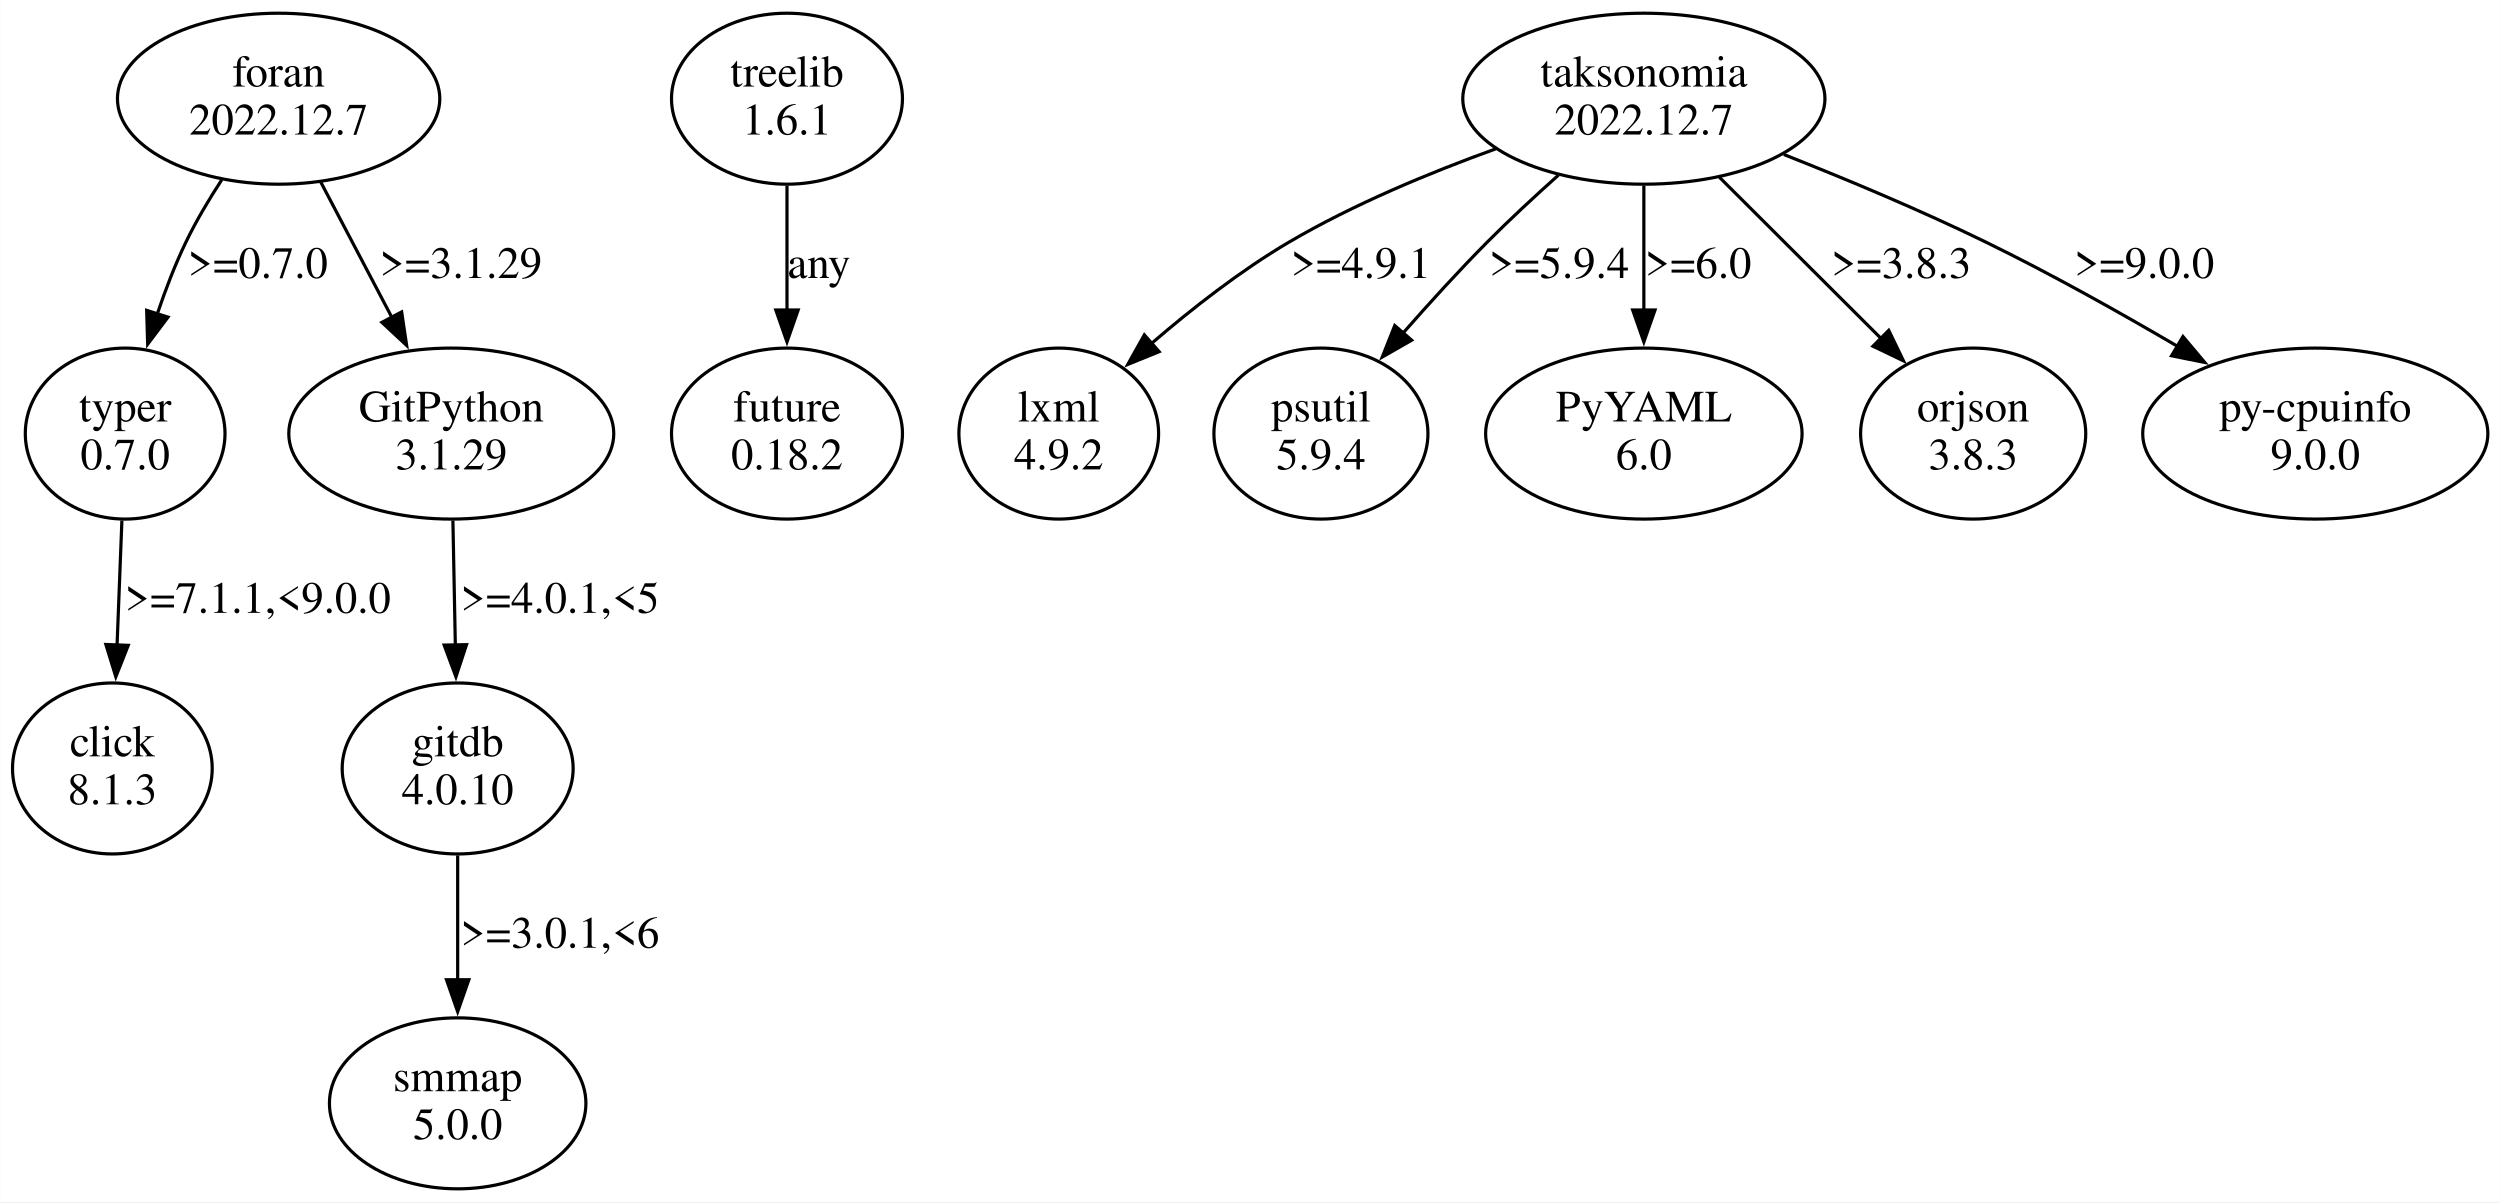
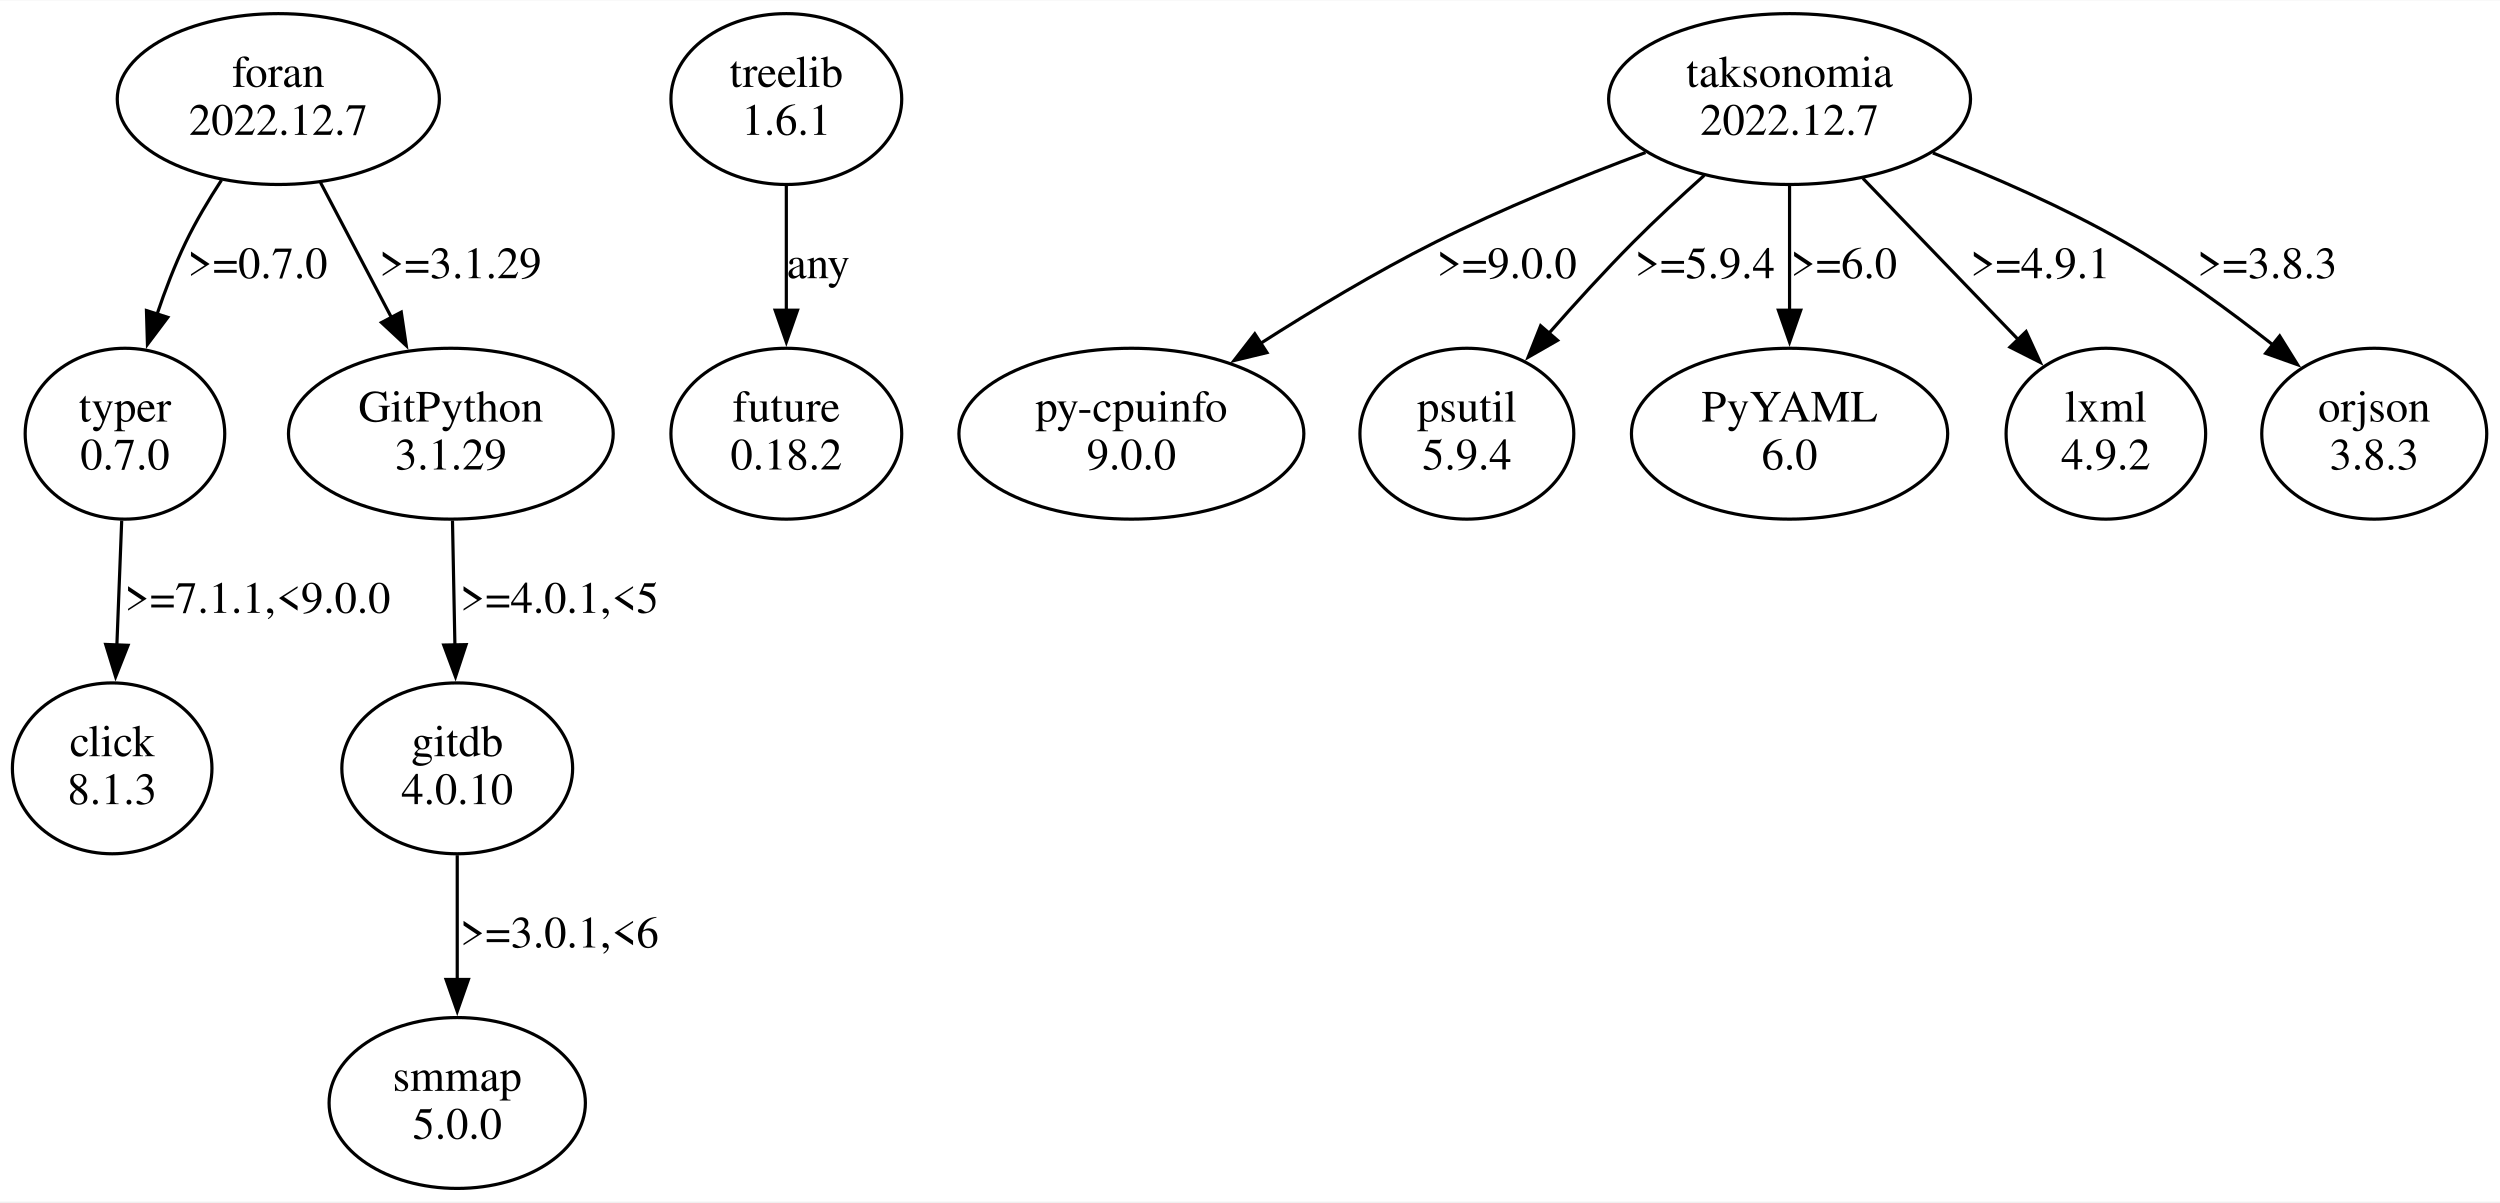
- <svg xmlns="http://www.w3.org/2000/svg" width="782pt" height="376pt" viewBox="0.00 0.00 781.85 375.96">
+ <svg xmlns="http://www.w3.org/2000/svg" width="782pt" height="376pt" viewBox="0.00 0.00 782.47 375.96">
  <g id="graph0" class="graph" transform="scale(1 1) rotate(0) translate(4 371.96)">
-     <polygon fill="white" stroke="none" points="-4,4 -4,-371.96 777.85,-371.96 777.85,4 -4,4" />
+     <polygon fill="white" stroke="none" points="-4,4 -4,-371.96 778.47,-371.96 778.47,4 -4,4" />
    <g id="node1" class="node">
      <ellipse fill="none" stroke="black" cx="35.11" cy="-236.35" rx="31.23" ry="26.74" />
      <text text-anchor="middle" x="35.11" y="-240.15" font-family="Times,serif" font-size="14.00">typer</text>
      <text text-anchor="middle" x="35.11" y="-225.15" font-family="Times,serif" font-size="14.00">0.7.0</text>
    </g>
    <g id="node2" class="node">
      <ellipse fill="none" stroke="black" cx="31.11" cy="-131.61" rx="31.23" ry="26.74" />
      <text text-anchor="middle" x="31.11" y="-135.41" font-family="Times,serif" font-size="14.00">click</text>
      <text text-anchor="middle" x="31.11" y="-120.41" font-family="Times,serif" font-size="14.00">8.1.3</text>
    </g>
    <g id="edge1" class="edge">
      <path fill="none" stroke="black" d="M34.09,-209.16C33.63,-197.32 33.08,-183.12 32.58,-170.18" />
      <polygon fill="black" stroke="black" points="36.08,-170.12 32.19,-160.27 29.08,-170.39 36.08,-170.12" />
      <text text-anchor="middle" x="76.61" y="-180.28" font-family="Times,serif" font-size="14.00">&gt;=7.1.1,&lt;9.0.0</text>
    </g>
    <g id="node3" class="node">
      <ellipse fill="none" stroke="black" cx="242.11" cy="-341.09" rx="36.12" ry="26.74" />
      <text text-anchor="middle" x="242.11" y="-344.89" font-family="Times,serif" font-size="14.00">treelib</text>
      <text text-anchor="middle" x="242.11" y="-329.89" font-family="Times,serif" font-size="14.00">1.6.1</text>
    </g>
    <g id="node4" class="node">
      <ellipse fill="none" stroke="black" cx="242.11" cy="-236.35" rx="36.12" ry="26.74" />
      <text text-anchor="middle" x="242.11" y="-240.15" font-family="Times,serif" font-size="14.00">future</text>
      <text text-anchor="middle" x="242.11" y="-225.15" font-family="Times,serif" font-size="14.00">0.18.2</text>
    </g>
    <g id="edge2" class="edge">
      <path fill="none" stroke="black" d="M242.11,-313.9C242.11,-302.06 242.11,-287.86 242.11,-274.92" />
      <polygon fill="black" stroke="black" points="245.61,-275.01 242.11,-265.01 238.61,-275.01 245.61,-275.01" />
      <text text-anchor="middle" x="252.11" y="-285.02" font-family="Times,serif" font-size="14.00">any</text>
    </g>
    <g id="node5" class="node">
-       <ellipse fill="none" stroke="black" cx="510.11" cy="-341.09" rx="56.64" ry="26.74" />
-       <text text-anchor="middle" x="510.11" y="-344.89" font-family="Times,serif" font-size="14.00">taksonomia</text>
-       <text text-anchor="middle" x="510.11" y="-329.89" font-family="Times,serif" font-size="14.00">2022.12.7</text>
+       <ellipse fill="none" stroke="black" cx="556.11" cy="-341.09" rx="56.64" ry="26.74" />
+       <text text-anchor="middle" x="556.11" y="-344.89" font-family="Times,serif" font-size="14.00">taksonomia</text>
+       <text text-anchor="middle" x="556.11" y="-329.89" font-family="Times,serif" font-size="14.00">2022.12.7</text>
    </g>
    <g id="node6" class="node">
-       <ellipse fill="none" stroke="black" cx="327.11" cy="-236.35" rx="31.23" ry="26.74" />
-       <text text-anchor="middle" x="327.11" y="-240.15" font-family="Times,serif" font-size="14.00">lxml</text>
-       <text text-anchor="middle" x="327.11" y="-225.15" font-family="Times,serif" font-size="14.00">4.9.2</text>
+       <ellipse fill="none" stroke="black" cx="350.11" cy="-236.35" rx="53.98" ry="26.74" />
+       <text text-anchor="middle" x="350.11" y="-240.15" font-family="Times,serif" font-size="14.00">py-cpuinfo</text>
+       <text text-anchor="middle" x="350.11" y="-225.15" font-family="Times,serif" font-size="14.00">9.0.0</text>
    </g>
    <g id="edge3" class="edge">
-       <path fill="none" stroke="black" d="M463.8,-325.41C443.3,-318.01 419.3,-308.08 399.11,-296.22 383.99,-287.34 368.73,-275.4 356.18,-264.59" />
-       <polygon fill="black" stroke="black" points="358.51,-261.97 348.7,-257.98 353.88,-267.22 358.51,-261.97" />
-       <text text-anchor="middle" x="421.61" y="-285.02" font-family="Times,serif" font-size="14.00">&gt;=4.9.1</text>
+       <path fill="none" stroke="black" d="M511.03,-324.36C490.54,-316.68 466.22,-306.83 445.11,-296.22 426.56,-286.9 406.92,-275.09 390.34,-264.49" />
+       <polygon fill="black" stroke="black" points="392.54,-261.74 382.24,-259.25 388.73,-267.62 392.54,-261.74" />
+       <text text-anchor="middle" x="467.61" y="-285.02" font-family="Times,serif" font-size="14.00">&gt;=9.0.0</text>
    </g>
    <g id="node7" class="node">
-       <ellipse fill="none" stroke="black" cx="409.11" cy="-236.35" rx="33.47" ry="26.74" />
-       <text text-anchor="middle" x="409.11" y="-240.15" font-family="Times,serif" font-size="14.00">psutil</text>
-       <text text-anchor="middle" x="409.11" y="-225.15" font-family="Times,serif" font-size="14.00">5.9.4</text>
+       <ellipse fill="none" stroke="black" cx="455.11" cy="-236.35" rx="33.47" ry="26.74" />
+       <text text-anchor="middle" x="455.11" y="-240.15" font-family="Times,serif" font-size="14.00">psutil</text>
+       <text text-anchor="middle" x="455.11" y="-225.15" font-family="Times,serif" font-size="14.00">5.9.4</text>
    </g>
    <g id="edge4" class="edge">
-       <path fill="none" stroke="black" d="M483.4,-317.19C476.02,-310.59 468.11,-303.27 461.11,-296.22 452.23,-287.28 442.98,-277.11 434.79,-267.78" />
-       <polygon fill="black" stroke="black" points="437.49,-265.56 428.29,-260.29 432.2,-270.14 437.49,-265.56" />
-       <text text-anchor="middle" x="483.61" y="-285.02" font-family="Times,serif" font-size="14.00">&gt;=5.9.4</text>
+       <path fill="none" stroke="black" d="M529.4,-317.19C522.02,-310.59 514.11,-303.27 507.11,-296.22 498.23,-287.28 488.98,-277.11 480.79,-267.78" />
+       <polygon fill="black" stroke="black" points="483.49,-265.56 474.29,-260.29 478.2,-270.14 483.49,-265.56" />
+       <text text-anchor="middle" x="529.61" y="-285.02" font-family="Times,serif" font-size="14.00">&gt;=5.9.4</text>
    </g>
    <g id="node8" class="node">
-       <ellipse fill="none" stroke="black" cx="510.11" cy="-236.35" rx="49.49" ry="26.74" />
-       <text text-anchor="middle" x="510.11" y="-240.15" font-family="Times,serif" font-size="14.00">PyYAML</text>
-       <text text-anchor="middle" x="510.11" y="-225.15" font-family="Times,serif" font-size="14.00">6.0</text>
+       <ellipse fill="none" stroke="black" cx="556.11" cy="-236.35" rx="49.49" ry="26.74" />
+       <text text-anchor="middle" x="556.11" y="-240.15" font-family="Times,serif" font-size="14.00">PyYAML</text>
+       <text text-anchor="middle" x="556.11" y="-225.15" font-family="Times,serif" font-size="14.00">6.0</text>
    </g>
    <g id="edge5" class="edge">
-       <path fill="none" stroke="black" d="M510.11,-313.9C510.11,-302.06 510.11,-287.86 510.11,-274.92" />
-       <polygon fill="black" stroke="black" points="513.61,-275.01 510.11,-265.01 506.61,-275.01 513.61,-275.01" />
-       <text text-anchor="middle" x="527.11" y="-285.02" font-family="Times,serif" font-size="14.00">&gt;=6.0</text>
+       <path fill="none" stroke="black" d="M556.11,-313.9C556.11,-302.06 556.11,-287.86 556.11,-274.92" />
+       <polygon fill="black" stroke="black" points="559.61,-275.01 556.11,-265.01 552.61,-275.01 559.61,-275.01" />
+       <text text-anchor="middle" x="573.11" y="-285.02" font-family="Times,serif" font-size="14.00">&gt;=6.0</text>
    </g>
    <g id="node9" class="node">
-       <ellipse fill="none" stroke="black" cx="613.11" cy="-236.35" rx="35.21" ry="26.74" />
-       <text text-anchor="middle" x="613.11" y="-240.15" font-family="Times,serif" font-size="14.00">orjson</text>
-       <text text-anchor="middle" x="613.11" y="-225.15" font-family="Times,serif" font-size="14.00">3.8.3</text>
+       <ellipse fill="none" stroke="black" cx="655.11" cy="-236.35" rx="31.23" ry="26.74" />
+       <text text-anchor="middle" x="655.11" y="-240.15" font-family="Times,serif" font-size="14.00">lxml</text>
+       <text text-anchor="middle" x="655.11" y="-225.15" font-family="Times,serif" font-size="14.00">4.9.2</text>
    </g>
    <g id="edge6" class="edge">
-       <path fill="none" stroke="black" d="M533.74,-316.52C548.81,-301.49 568.44,-281.91 584.41,-265.98" />
-       <polygon fill="black" stroke="black" points="586.7,-268.64 591.31,-259.1 581.76,-263.68 586.7,-268.64" />
-       <text text-anchor="middle" x="590.61" y="-285.02" font-family="Times,serif" font-size="14.00">&gt;=3.8.3</text>
+       <path fill="none" stroke="black" d="M579.07,-316.26C593.67,-301.12 612.63,-281.44 627.96,-265.52" />
+       <polygon fill="black" stroke="black" points="630.14,-268.31 634.56,-258.68 625.1,-263.45 630.14,-268.31" />
+       <text text-anchor="middle" x="634.61" y="-285.02" font-family="Times,serif" font-size="14.00">&gt;=4.9.1</text>
    </g>
    <g id="node10" class="node">
-       <ellipse fill="none" stroke="black" cx="720.11" cy="-236.35" rx="53.98" ry="26.74" />
-       <text text-anchor="middle" x="720.11" y="-240.15" font-family="Times,serif" font-size="14.00">py-cpuinfo</text>
-       <text text-anchor="middle" x="720.11" y="-225.15" font-family="Times,serif" font-size="14.00">9.0.0</text>
+       <ellipse fill="none" stroke="black" cx="739.11" cy="-236.35" rx="35.21" ry="26.74" />
+       <text text-anchor="middle" x="739.11" y="-240.15" font-family="Times,serif" font-size="14.00">orjson</text>
+       <text text-anchor="middle" x="739.11" y="-225.15" font-family="Times,serif" font-size="14.00">3.8.3</text>
    </g>
    <g id="edge7" class="edge">
-       <path fill="none" stroke="black" d="M553.89,-323.63C573.49,-315.89 596.73,-306.17 617.11,-296.22 637.26,-286.39 658.89,-274.27 677.11,-263.59" />
-       <polygon fill="black" stroke="black" points="678.72,-266.71 685.54,-258.6 675.15,-260.68 678.72,-266.71" />
-       <text text-anchor="middle" x="666.61" y="-285.02" font-family="Times,serif" font-size="14.00">&gt;=9.0.0</text>
+       <path fill="none" stroke="black" d="M600.96,-324.22C620.03,-316.75 642.18,-307.09 661.11,-296.22 677.29,-286.94 693.95,-274.77 707.7,-263.91" />
+       <polygon fill="black" stroke="black" points="709.51,-266.95 715.11,-257.95 705.12,-261.5 709.51,-266.95" />
+       <text text-anchor="middle" x="705.61" y="-285.02" font-family="Times,serif" font-size="14.00">&gt;=3.8.3</text>
    </g>
    <g id="node11" class="node">
      <ellipse fill="none" stroke="black" cx="83.11" cy="-341.09" rx="50.41" ry="26.74" />
      <text text-anchor="middle" x="83.11" y="-344.89" font-family="Times,serif" font-size="14.00">foran</text>
      <text text-anchor="middle" x="83.11" y="-329.89" font-family="Times,serif" font-size="14.00">2022.12.7</text>
    </g>
-     <g id="edge9" class="edge">
+     <g id="edge8" class="edge">
      <path fill="none" stroke="black" d="M65.33,-315.73C61.3,-309.56 57.28,-302.8 54.11,-296.22 50.7,-289.13 47.69,-281.28 45.13,-273.68" />
      <polygon fill="black" stroke="black" points="48.51,-272.77 42.15,-264.3 41.84,-274.89 48.51,-272.77" />
      <text text-anchor="middle" x="76.61" y="-285.02" font-family="Times,serif" font-size="14.00">&gt;=0.7.0</text>
    </g>
    <g id="node12" class="node">
      <ellipse fill="none" stroke="black" cx="137.11" cy="-236.35" rx="50.82" ry="26.74" />
      <text text-anchor="middle" x="137.11" y="-240.15" font-family="Times,serif" font-size="14.00">GitPython</text>
      <text text-anchor="middle" x="137.11" y="-225.15" font-family="Times,serif" font-size="14.00">3.1.29</text>
    </g>
-     <g id="edge8" class="edge">
+     <g id="edge9" class="edge">
      <path fill="none" stroke="black" d="M96.32,-314.96C103.06,-302.15 111.35,-286.36 118.7,-272.37" />
      <polygon fill="black" stroke="black" points="121.59,-274.4 123.15,-263.92 115.4,-271.14 121.59,-274.4" />
      <text text-anchor="middle" x="140.11" y="-285.02" font-family="Times,serif" font-size="14.00">&gt;=3.1.29</text>
    </g>
    <g id="node13" class="node">
      <ellipse fill="none" stroke="black" cx="139.11" cy="-131.61" rx="36.12" ry="26.74" />
      <text text-anchor="middle" x="139.11" y="-135.41" font-family="Times,serif" font-size="14.00">gitdb</text>
      <text text-anchor="middle" x="139.11" y="-120.41" font-family="Times,serif" font-size="14.00">4.0.10</text>
    </g>
    <g id="edge10" class="edge">
      <path fill="none" stroke="black" d="M137.62,-209.16C137.85,-197.32 138.13,-183.12 138.38,-170.18" />
      <polygon fill="black" stroke="black" points="141.88,-170.33 138.57,-160.27 134.88,-170.2 141.88,-170.33" />
      <text text-anchor="middle" x="171.11" y="-180.28" font-family="Times,serif" font-size="14.00">&gt;=4.0.1,&lt;5</text>
    </g>
    <g id="node14" class="node">
      <ellipse fill="none" stroke="black" cx="139.11" cy="-26.87" rx="40.11" ry="26.74" />
      <text text-anchor="middle" x="139.11" y="-30.67" font-family="Times,serif" font-size="14.00">smmap</text>
      <text text-anchor="middle" x="139.11" y="-15.67" font-family="Times,serif" font-size="14.00">5.0.0</text>
    </g>
    <g id="edge11" class="edge">
      <path fill="none" stroke="black" d="M139.11,-104.42C139.11,-92.58 139.11,-78.38 139.11,-65.44" />
      <polygon fill="black" stroke="black" points="142.61,-65.53 139.11,-55.53 135.61,-65.53 142.61,-65.53" />
      <text text-anchor="middle" x="171.11" y="-75.54" font-family="Times,serif" font-size="14.00">&gt;=3.0.1,&lt;6</text>
    </g>
  </g>
</svg>
